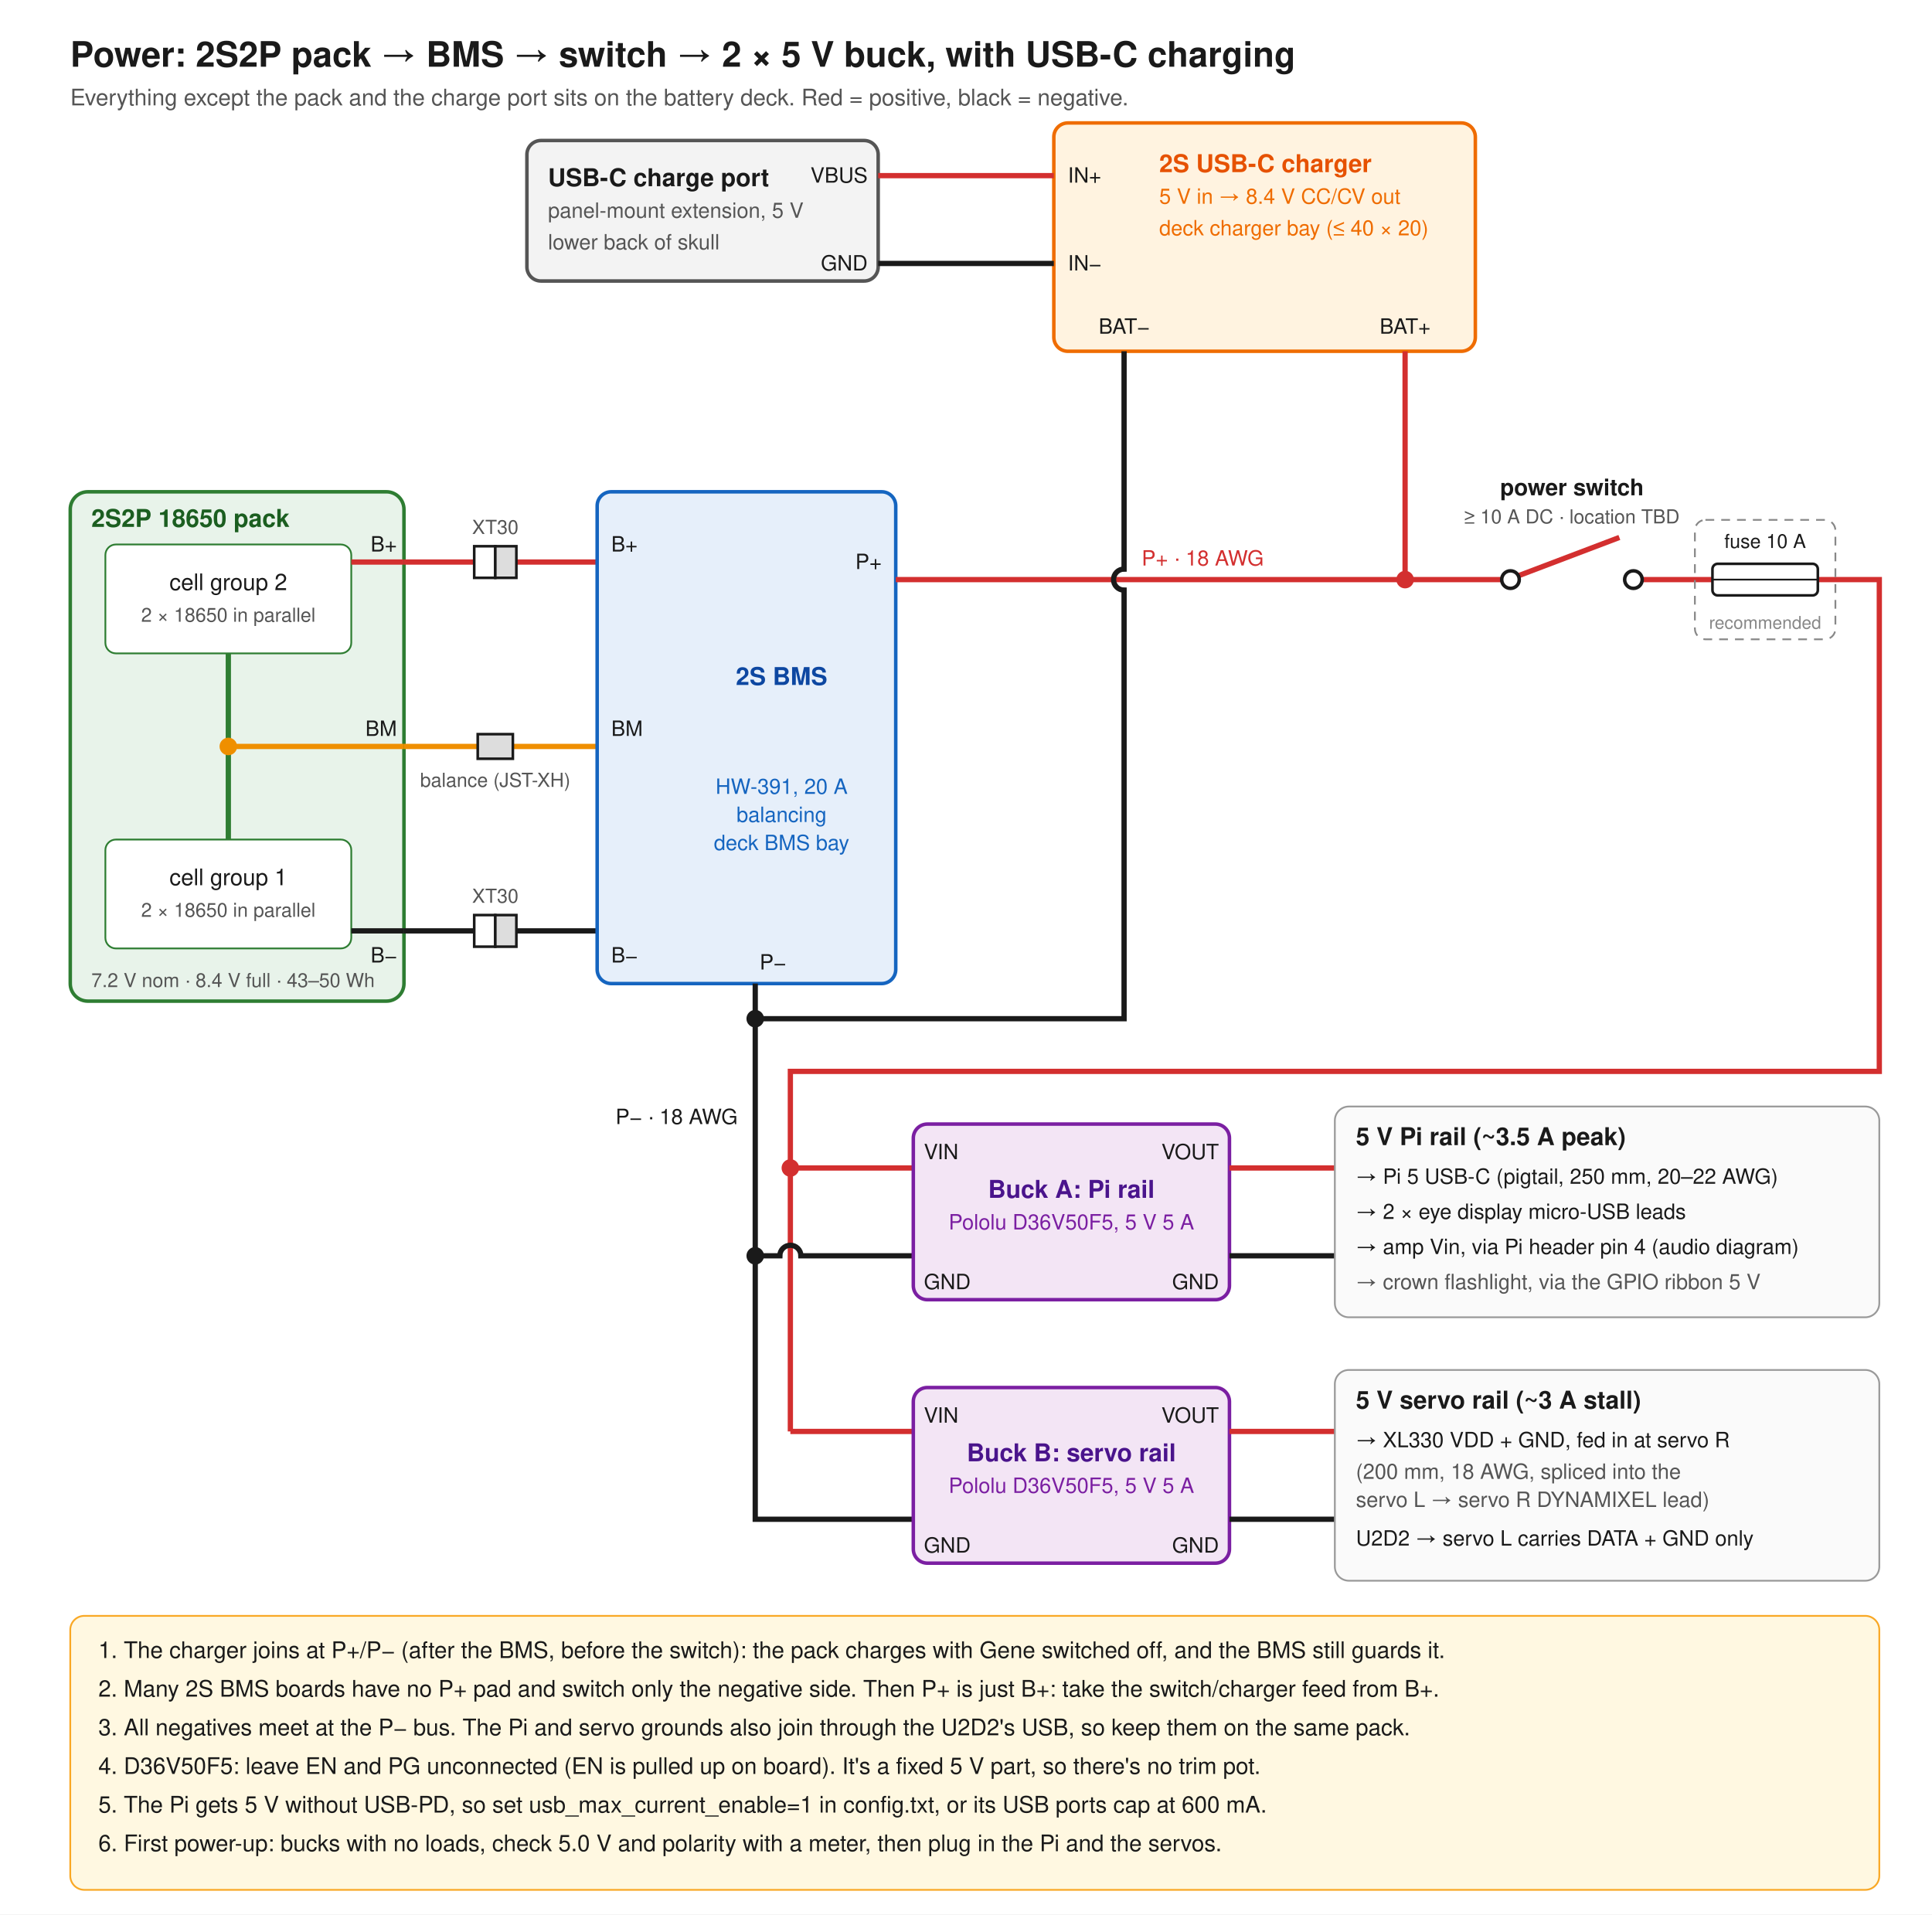
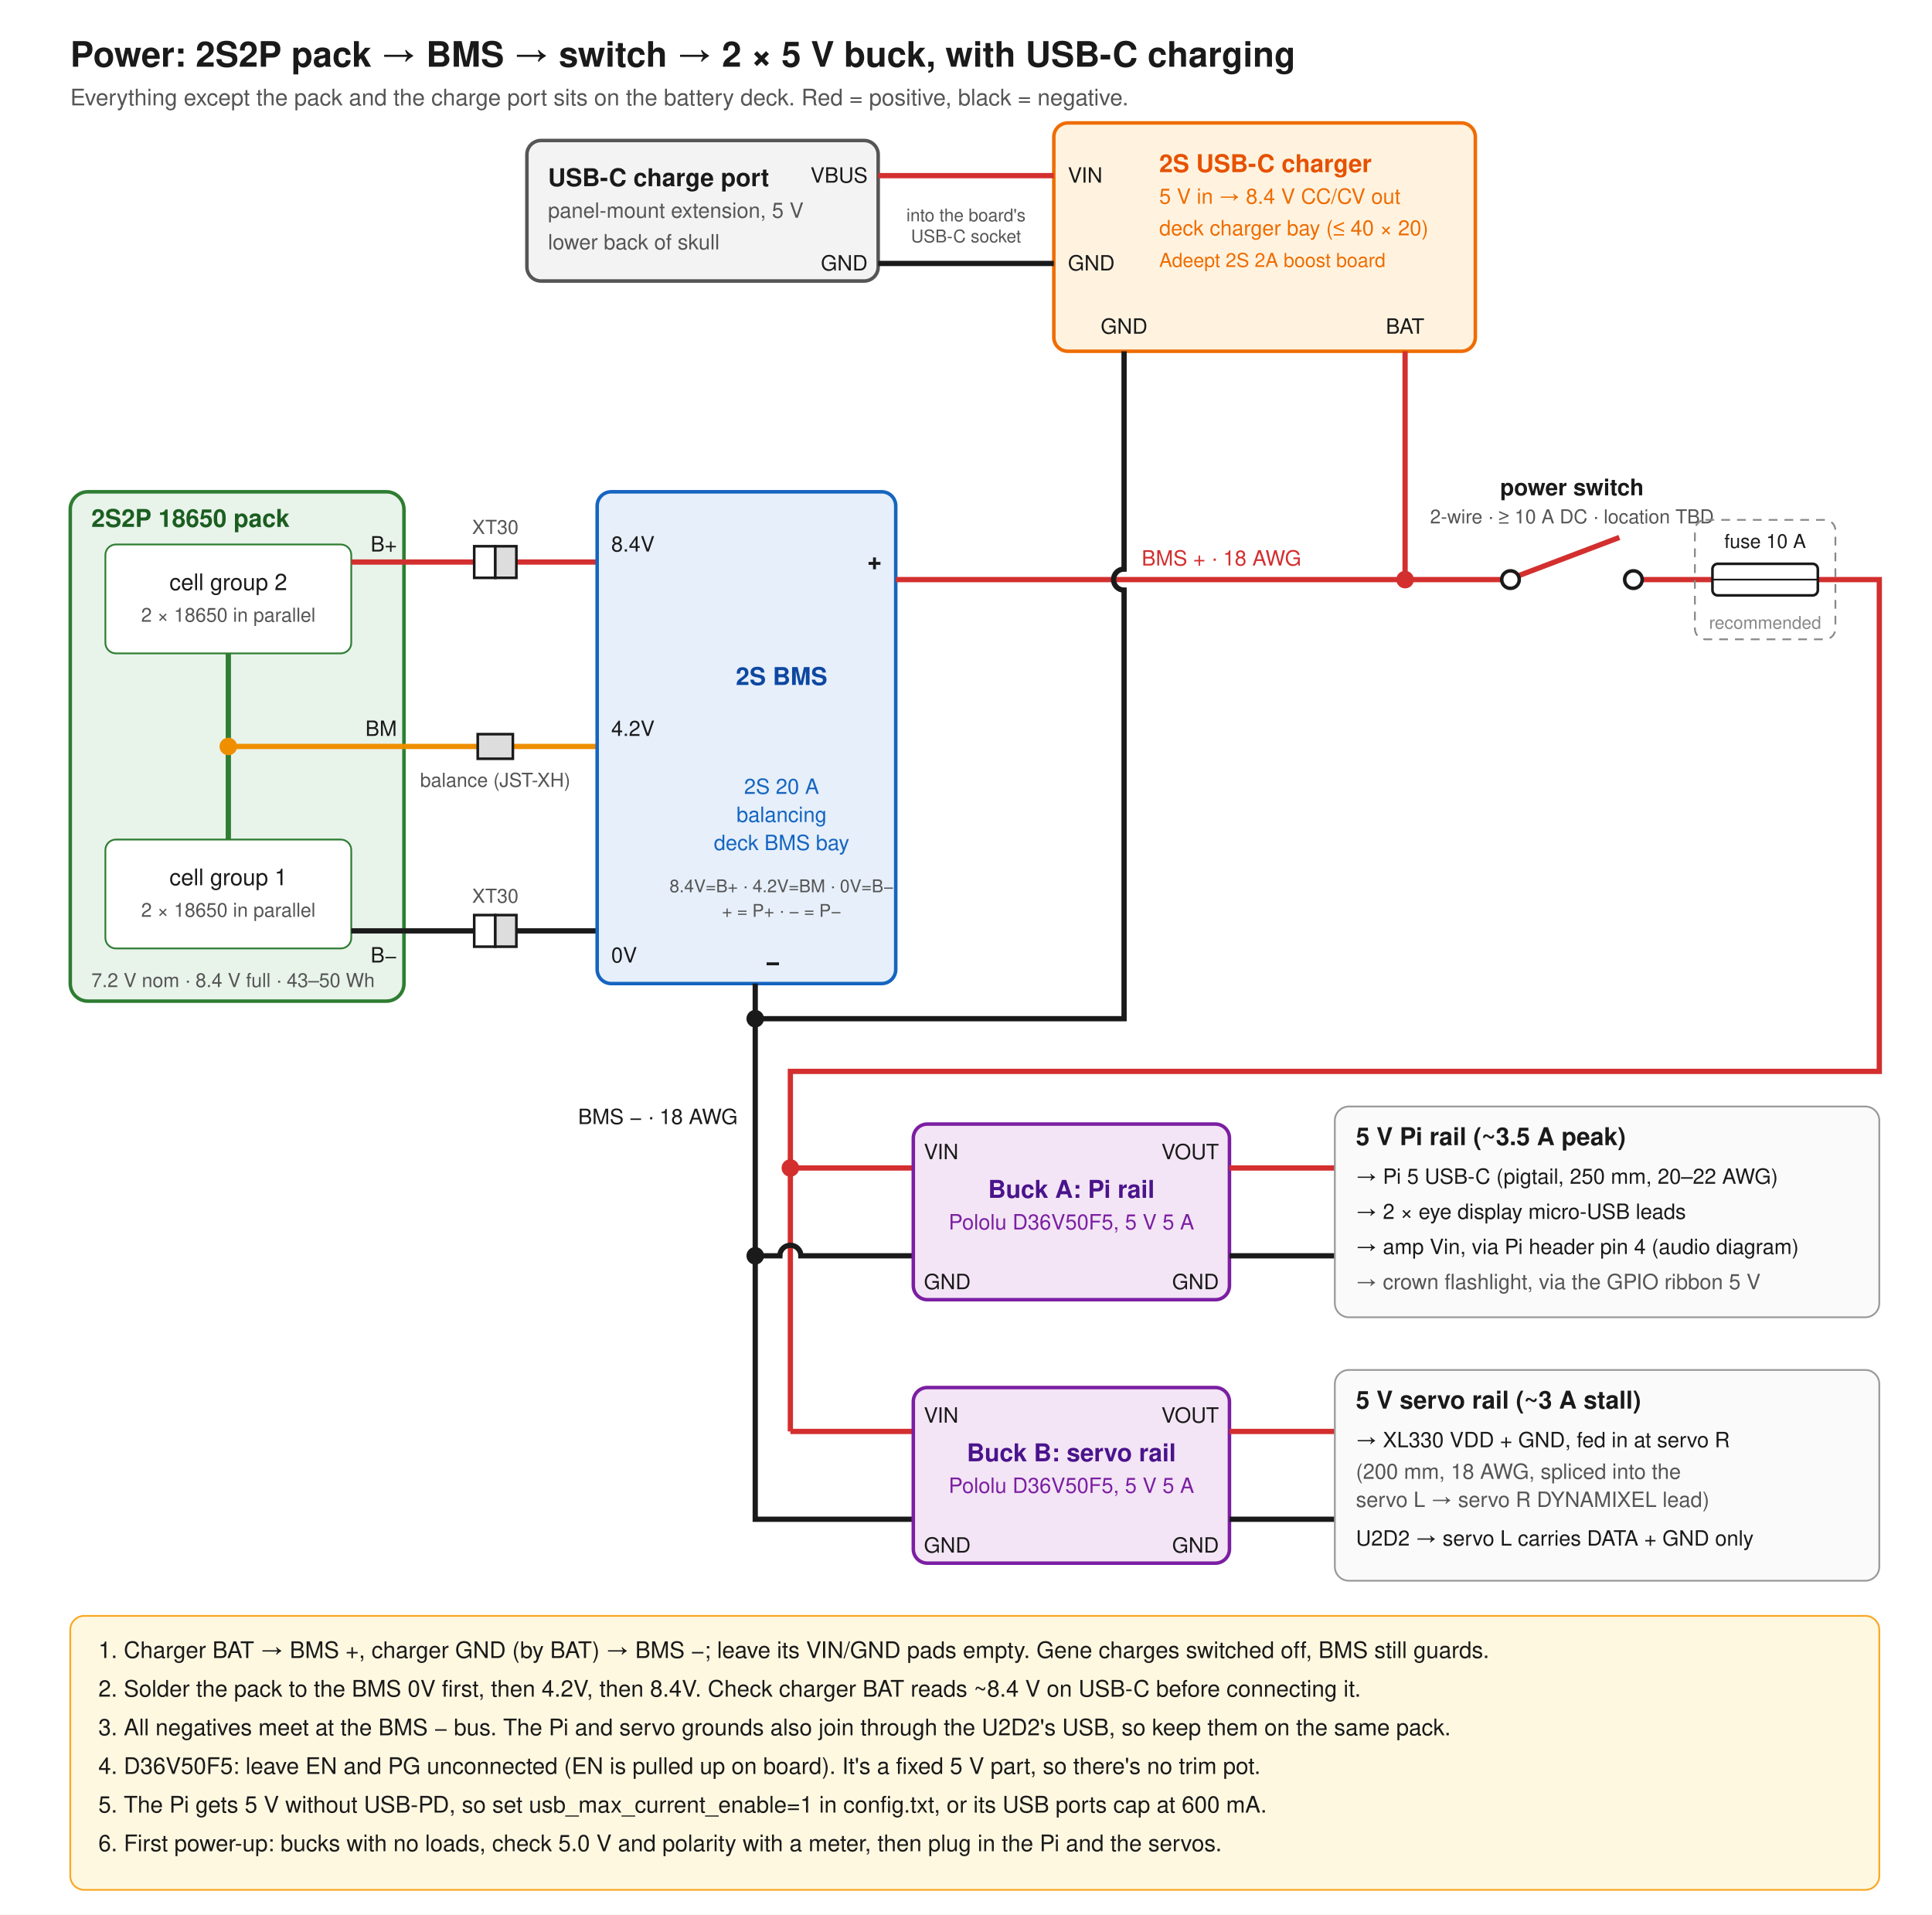
<svg xmlns="http://www.w3.org/2000/svg" viewBox="0 0 1100 1090" width="1100" height="1090" font-family="Helvetica, Arial, sans-serif" font-size="14">
  <rect width="1100" height="1090" fill="#ffffff" />
  <text x="40" y="38" font-size="20" font-weight="bold" fill="#1a1a1a">Power: 2S2P pack → BMS → switch → 2 × 5 V buck, with USB-C charging</text>
  <text x="40" y="60" font-size="13" fill="#555">Everything except the pack and the charge port sits on the battery deck. Red = positive, black = negative.</text>
  <rect x="300" y="80" width="200" height="80" rx="8" fill="#f3f3f3" stroke="#555" stroke-width="2" />
  <text x="312" y="106" font-weight="bold" fill="#1a1a1a">USB-C charge port</text>
  <text x="312" y="124" font-size="12" fill="#555">panel-mount extension, 5 V</text>
  <text x="312" y="142" font-size="12" fill="#555">lower back of skull</text>
  <g font-size="12" fill="#1a1a1a" text-anchor="end">
    <text x="494" y="104">VBUS</text>
    <text x="494" y="154">GND</text>
  </g>
  <rect x="600" y="70" width="240" height="130" rx="8" fill="#fff3e0" stroke="#ef6c00" stroke-width="2" />
  <text x="660" y="98" font-weight="bold" fill="#e65100">2S USB-C charger</text>
+   <text x="660" y="152" font-size="11" fill="#ef6c00">Adeept 2S 2A boost board</text>
  <text x="660" y="116" font-size="12" fill="#ef6c00">5 V in → 8.4 V CC/CV out</text>
  <text x="660" y="134" font-size="12" fill="#ef6c00">deck charger bay (≤ 40 × 20)</text>
  <g font-size="12" fill="#1a1a1a">
-     <text x="608" y="104">IN+</text>
-     <text x="608" y="154">IN−</text>
+     <text x="608" y="104">VIN</text>
+     <text x="608" y="154">GND</text>
  </g>
  <g font-size="12" fill="#1a1a1a" text-anchor="middle">
-     <text x="640" y="190">BAT−</text>
-     <text x="800" y="190">BAT+</text>
+     <text x="640" y="190">GND</text>
+     <text x="800" y="190">BAT</text>
  </g>
  <g stroke-width="3" fill="none">
    <line x1="500" y1="100" x2="600" y2="100" stroke="#d32f2f" />
    <line x1="500" y1="150" x2="600" y2="150" stroke="#1a1a1a" />
  </g>
+   <text x="550" y="126" font-size="10" text-anchor="middle" fill="#555">into the board's</text>
+   <text x="550" y="138" font-size="10" text-anchor="middle" fill="#555">USB-C socket</text>
  <rect x="40" y="280" width="190" height="290" rx="10" fill="#e8f3ea" stroke="#2e7d32" stroke-width="2" />
  <text x="52" y="300" font-weight="bold" fill="#1b5e20">2S2P 18650 pack</text>
  <rect x="60" y="310" width="140" height="62" rx="6" fill="#ffffff" stroke="#2e7d32" />
  <text x="130" y="336" font-size="13" text-anchor="middle" fill="#1a1a1a">cell group 2</text>
  <text x="130" y="354" font-size="11" text-anchor="middle" fill="#555">2 × 18650 in parallel</text>
  <rect x="60" y="478" width="140" height="62" rx="6" fill="#ffffff" stroke="#2e7d32" />
  <text x="130" y="504" font-size="13" text-anchor="middle" fill="#1a1a1a">cell group 1</text>
  <text x="130" y="522" font-size="11" text-anchor="middle" fill="#555">2 × 18650 in parallel</text>
  <g stroke-width="3" fill="none">
    <path d="M130 372 V478" stroke="#2e7d32" />
    <path d="M200 320 H230" stroke="#d32f2f" />
    <path d="M130 425 H230" stroke="#ef8f00" />
    <path d="M200 530 H230" stroke="#1a1a1a" />
  </g>
  <circle cx="130" cy="425" r="5" fill="#ef8f00" />
  <text x="52" y="562" font-size="11" fill="#555">7.2 V nom · 8.4 V full · 43–50 Wh</text>
  <g font-size="12" fill="#1a1a1a" text-anchor="end">
    <text x="226" y="314">B+</text>
    <text x="226" y="419">BM</text>
    <text x="226" y="548">B−</text>
  </g>
  <g stroke-width="3" fill="none">
    <line x1="230" y1="320" x2="340" y2="320" stroke="#d32f2f" />
    <line x1="230" y1="425" x2="340" y2="425" stroke="#ef8f00" />
    <line x1="230" y1="530" x2="340" y2="530" stroke="#1a1a1a" />
  </g>
  <g fill="#fff" stroke="#1a1a1a" stroke-width="1.5">
    <rect x="270" y="311" width="12" height="18" />
    <rect x="282" y="311" width="12" height="18" fill="#ddd" />
    <rect x="270" y="521" width="12" height="18" />
    <rect x="282" y="521" width="12" height="18" fill="#ddd" />
    <rect x="272" y="418" width="20" height="14" fill="#ddd" />
  </g>
  <g font-size="11" fill="#555" text-anchor="middle">
    <text x="282" y="304">XT30</text>
    <text x="282" y="514">XT30</text>
    <text x="282" y="448">balance (JST-XH)</text>
  </g>
  <rect x="340" y="280" width="170" height="280" rx="8" fill="#e6effa" stroke="#1565c0" stroke-width="2" />
  <text x="445" y="390" font-weight="bold" text-anchor="middle" fill="#0d47a1">2S BMS</text>
-   <text x="445" y="452" font-size="12" text-anchor="middle" fill="#1565c0">HW-391, 20 A</text>
+   <text x="445" y="452" font-size="12" text-anchor="middle" fill="#1565c0">2S 20 A</text>
  <text x="445" y="468" font-size="12" text-anchor="middle" fill="#1565c0">balancing</text>
  <text x="445" y="484" font-size="12" text-anchor="middle" fill="#1565c0">deck BMS bay</text>
+   <text x="445" y="508" font-size="10" text-anchor="middle" fill="#555">8.4V=B+ · 4.2V=BM · 0V=B−</text>
+   <text x="445" y="522" font-size="10" text-anchor="middle" fill="#555">+ = P+ · − = P−</text>
  <g font-size="12" fill="#1a1a1a">
-     <text x="348" y="314">B+</text>
-     <text x="348" y="419">BM</text>
-     <text x="348" y="548">B−</text>
+     <text x="348" y="314">8.4V</text>
+     <text x="348" y="419">4.2V</text>
+     <text x="348" y="548">0V</text>
  </g>
-   <text x="502" y="324" font-size="12" text-anchor="end" fill="#1a1a1a">P+</text>
-   <text x="440" y="552" font-size="12" text-anchor="middle" fill="#1a1a1a">P−</text>
+   <text x="502" y="324" font-size="14" font-weight="bold" text-anchor="end" fill="#1a1a1a">+</text>
+   <text x="440" y="552" font-size="14" font-weight="bold" text-anchor="middle" fill="#1a1a1a">−</text>
  <g stroke-width="3" fill="none" stroke="#d32f2f">
    <path d="M510 330 H860" />
    <path d="M800 200 V330" />
    <path d="M930 330 H975 M1035 330 H1070 V610 H450 V815 M450 665 H520 M450 815 H520" />
    <line x1="864" y1="328" x2="922" y2="306" />
  </g>
  <circle cx="800" cy="330" r="5" fill="#d32f2f" />
  <circle cx="450" cy="665" r="5" fill="#d32f2f" />
  <circle cx="860" cy="330" r="5" fill="#fff" stroke="#1a1a1a" stroke-width="2" />
  <circle cx="930" cy="330" r="5" fill="#fff" stroke="#1a1a1a" stroke-width="2" />
  <text x="895" y="282" font-size="13" font-weight="bold" text-anchor="middle" fill="#1a1a1a">power switch</text>
-   <text x="895" y="298" font-size="11" text-anchor="middle" fill="#555">≥ 10 A DC · location TBD</text>
+   <text x="895" y="298" font-size="11" text-anchor="middle" fill="#555">2-wire · ≥ 10 A DC · location TBD</text>
  <rect x="965" y="296" width="80" height="68" rx="6" fill="none" stroke="#888" stroke-dasharray="5 4" />
  <rect x="975" y="321" width="60" height="18" rx="3" fill="#fff" stroke="#1a1a1a" stroke-width="1.5" />
  <line x1="975" y1="330" x2="1035" y2="330" stroke="#1a1a1a" stroke-width="1" />
  <text x="1005" y="312" font-size="11" text-anchor="middle" fill="#1a1a1a">fuse 10 A</text>
  <text x="1005" y="358" font-size="10" text-anchor="middle" fill="#888">recommended</text>
-   <text x="650" y="322" font-size="12" fill="#d32f2f">P+ · 18 AWG</text>
+   <text x="650" y="322" font-size="12" fill="#d32f2f">BMS + · 18 AWG</text>
  <g stroke-width="3" fill="none" stroke="#1a1a1a">
    <path d="M640 200 V324 A6 6 0 0 0 640 336 V580 H430" />
    <path d="M430 560 V865 H520" />
    <path d="M430 715 H444 A6 6 0 0 1 456 715 H520" />
  </g>
  <circle cx="430" cy="580" r="5" fill="#1a1a1a" />
  <circle cx="430" cy="715" r="5" fill="#1a1a1a" />
-   <text x="420" y="640" font-size="12" text-anchor="end" fill="#1a1a1a">P− · 18 AWG</text>
+   <text x="420" y="640" font-size="12" text-anchor="end" fill="#1a1a1a">BMS − · 18 AWG</text>
  <rect x="520" y="640" width="180" height="100" rx="8" fill="#f3e5f5" stroke="#7b1fa2" stroke-width="2" />
  <text x="610" y="682" font-weight="bold" text-anchor="middle" fill="#4a148c">Buck A: Pi rail</text>
  <text x="610" y="700" font-size="12" text-anchor="middle" fill="#7b1fa2">Pololu D36V50F5, 5 V 5 A</text>
  <g font-size="12" fill="#1a1a1a">
    <text x="526" y="660">VIN</text>
    <text x="526" y="734">GND</text>
  </g>
  <g font-size="12" fill="#1a1a1a" text-anchor="end">
    <text x="694" y="660">VOUT</text>
    <text x="694" y="734">GND</text>
  </g>
  <rect x="520" y="790" width="180" height="100" rx="8" fill="#f3e5f5" stroke="#7b1fa2" stroke-width="2" />
  <text x="610" y="832" font-weight="bold" text-anchor="middle" fill="#4a148c">Buck B: servo rail</text>
  <text x="610" y="850" font-size="12" text-anchor="middle" fill="#7b1fa2">Pololu D36V50F5, 5 V 5 A</text>
  <g font-size="12" fill="#1a1a1a">
    <text x="526" y="810">VIN</text>
    <text x="526" y="884">GND</text>
  </g>
  <g font-size="12" fill="#1a1a1a" text-anchor="end">
    <text x="694" y="810">VOUT</text>
    <text x="694" y="884">GND</text>
  </g>
  <g stroke-width="3" fill="none">
    <path d="M700 665 H760" stroke="#d32f2f" />
    <path d="M700 715 H760" stroke="#1a1a1a" />
    <path d="M700 815 H760" stroke="#d32f2f" />
    <path d="M700 865 H760" stroke="#1a1a1a" />
  </g>
  <rect x="760" y="630" width="310" height="120" rx="8" fill="#fafafa" stroke="#999" />
  <text x="772" y="652" font-weight="bold" fill="#1a1a1a">5 V Pi rail (~3.5 A peak)</text>
  <g font-size="12" fill="#1a1a1a">
    <text x="772" y="674">→ Pi 5 USB-C (pigtail, 250 mm, 20–22 AWG)</text>
    <text x="772" y="694">→ 2 × eye display micro-USB leads</text>
    <text x="772" y="714">→ amp Vin, via Pi header pin 4 (audio diagram)</text>
    <text x="772" y="734" fill="#555">→ crown flashlight, via the GPIO ribbon 5 V</text>
  </g>
  <rect x="760" y="780" width="310" height="120" rx="8" fill="#fafafa" stroke="#999" />
  <text x="772" y="802" font-weight="bold" fill="#1a1a1a">5 V servo rail (~3 A stall)</text>
  <g font-size="12" fill="#1a1a1a">
    <text x="772" y="824">→ XL330 VDD + GND, fed in at servo R</text>
    <text x="772" y="842" fill="#555">   (200 mm, 18 AWG, spliced into the</text>
    <text x="772" y="858" fill="#555">   servo L → servo R DYNAMIXEL lead)</text>
    <text x="772" y="880">U2D2 → servo L carries DATA + GND only</text>
  </g>
  <rect x="40" y="920" width="1030" height="156" rx="8" fill="#fff8e1" stroke="#f9a825" />
  <g font-size="13" fill="#1a1a1a">
-     <text x="56" y="944">1. The charger joins at P+/P− (after the BMS, before the switch): the pack charges with Gene switched off, and the BMS still guards it.</text>
-     <text x="56" y="966">2. Many 2S BMS boards have no P+ pad and switch only the negative side. Then P+ is just B+: take the switch/charger feed from B+.</text>
-     <text x="56" y="988">3. All negatives meet at the P− bus. The Pi and servo grounds also join through the U2D2's USB, so keep them on the same pack.</text>
+     <text x="56" y="944">1. Charger BAT → BMS +, charger GND (by BAT) → BMS −; leave its VIN/GND pads empty. Gene charges switched off, BMS still guards.</text>
+     <text x="56" y="966">2. Solder the pack to the BMS 0V first, then 4.2V, then 8.4V. Check charger BAT reads ~8.4 V on USB-C before connecting it.</text>
+     <text x="56" y="988">3. All negatives meet at the BMS − bus. The Pi and servo grounds also join through the U2D2's USB, so keep them on the same pack.</text>
    <text x="56" y="1010">4. D36V50F5: leave EN and PG unconnected (EN is pulled up on board). It's a fixed 5 V part, so there's no trim pot.</text>
    <text x="56" y="1032">5. The Pi gets 5 V without USB-PD, so set usb_max_current_enable=1 in config.txt, or its USB ports cap at 600 mA.</text>
    <text x="56" y="1054">6. First power-up: bucks with no loads, check 5.0 V and polarity with a meter, then plug in the Pi and the servos.</text>
  </g>
</svg>
